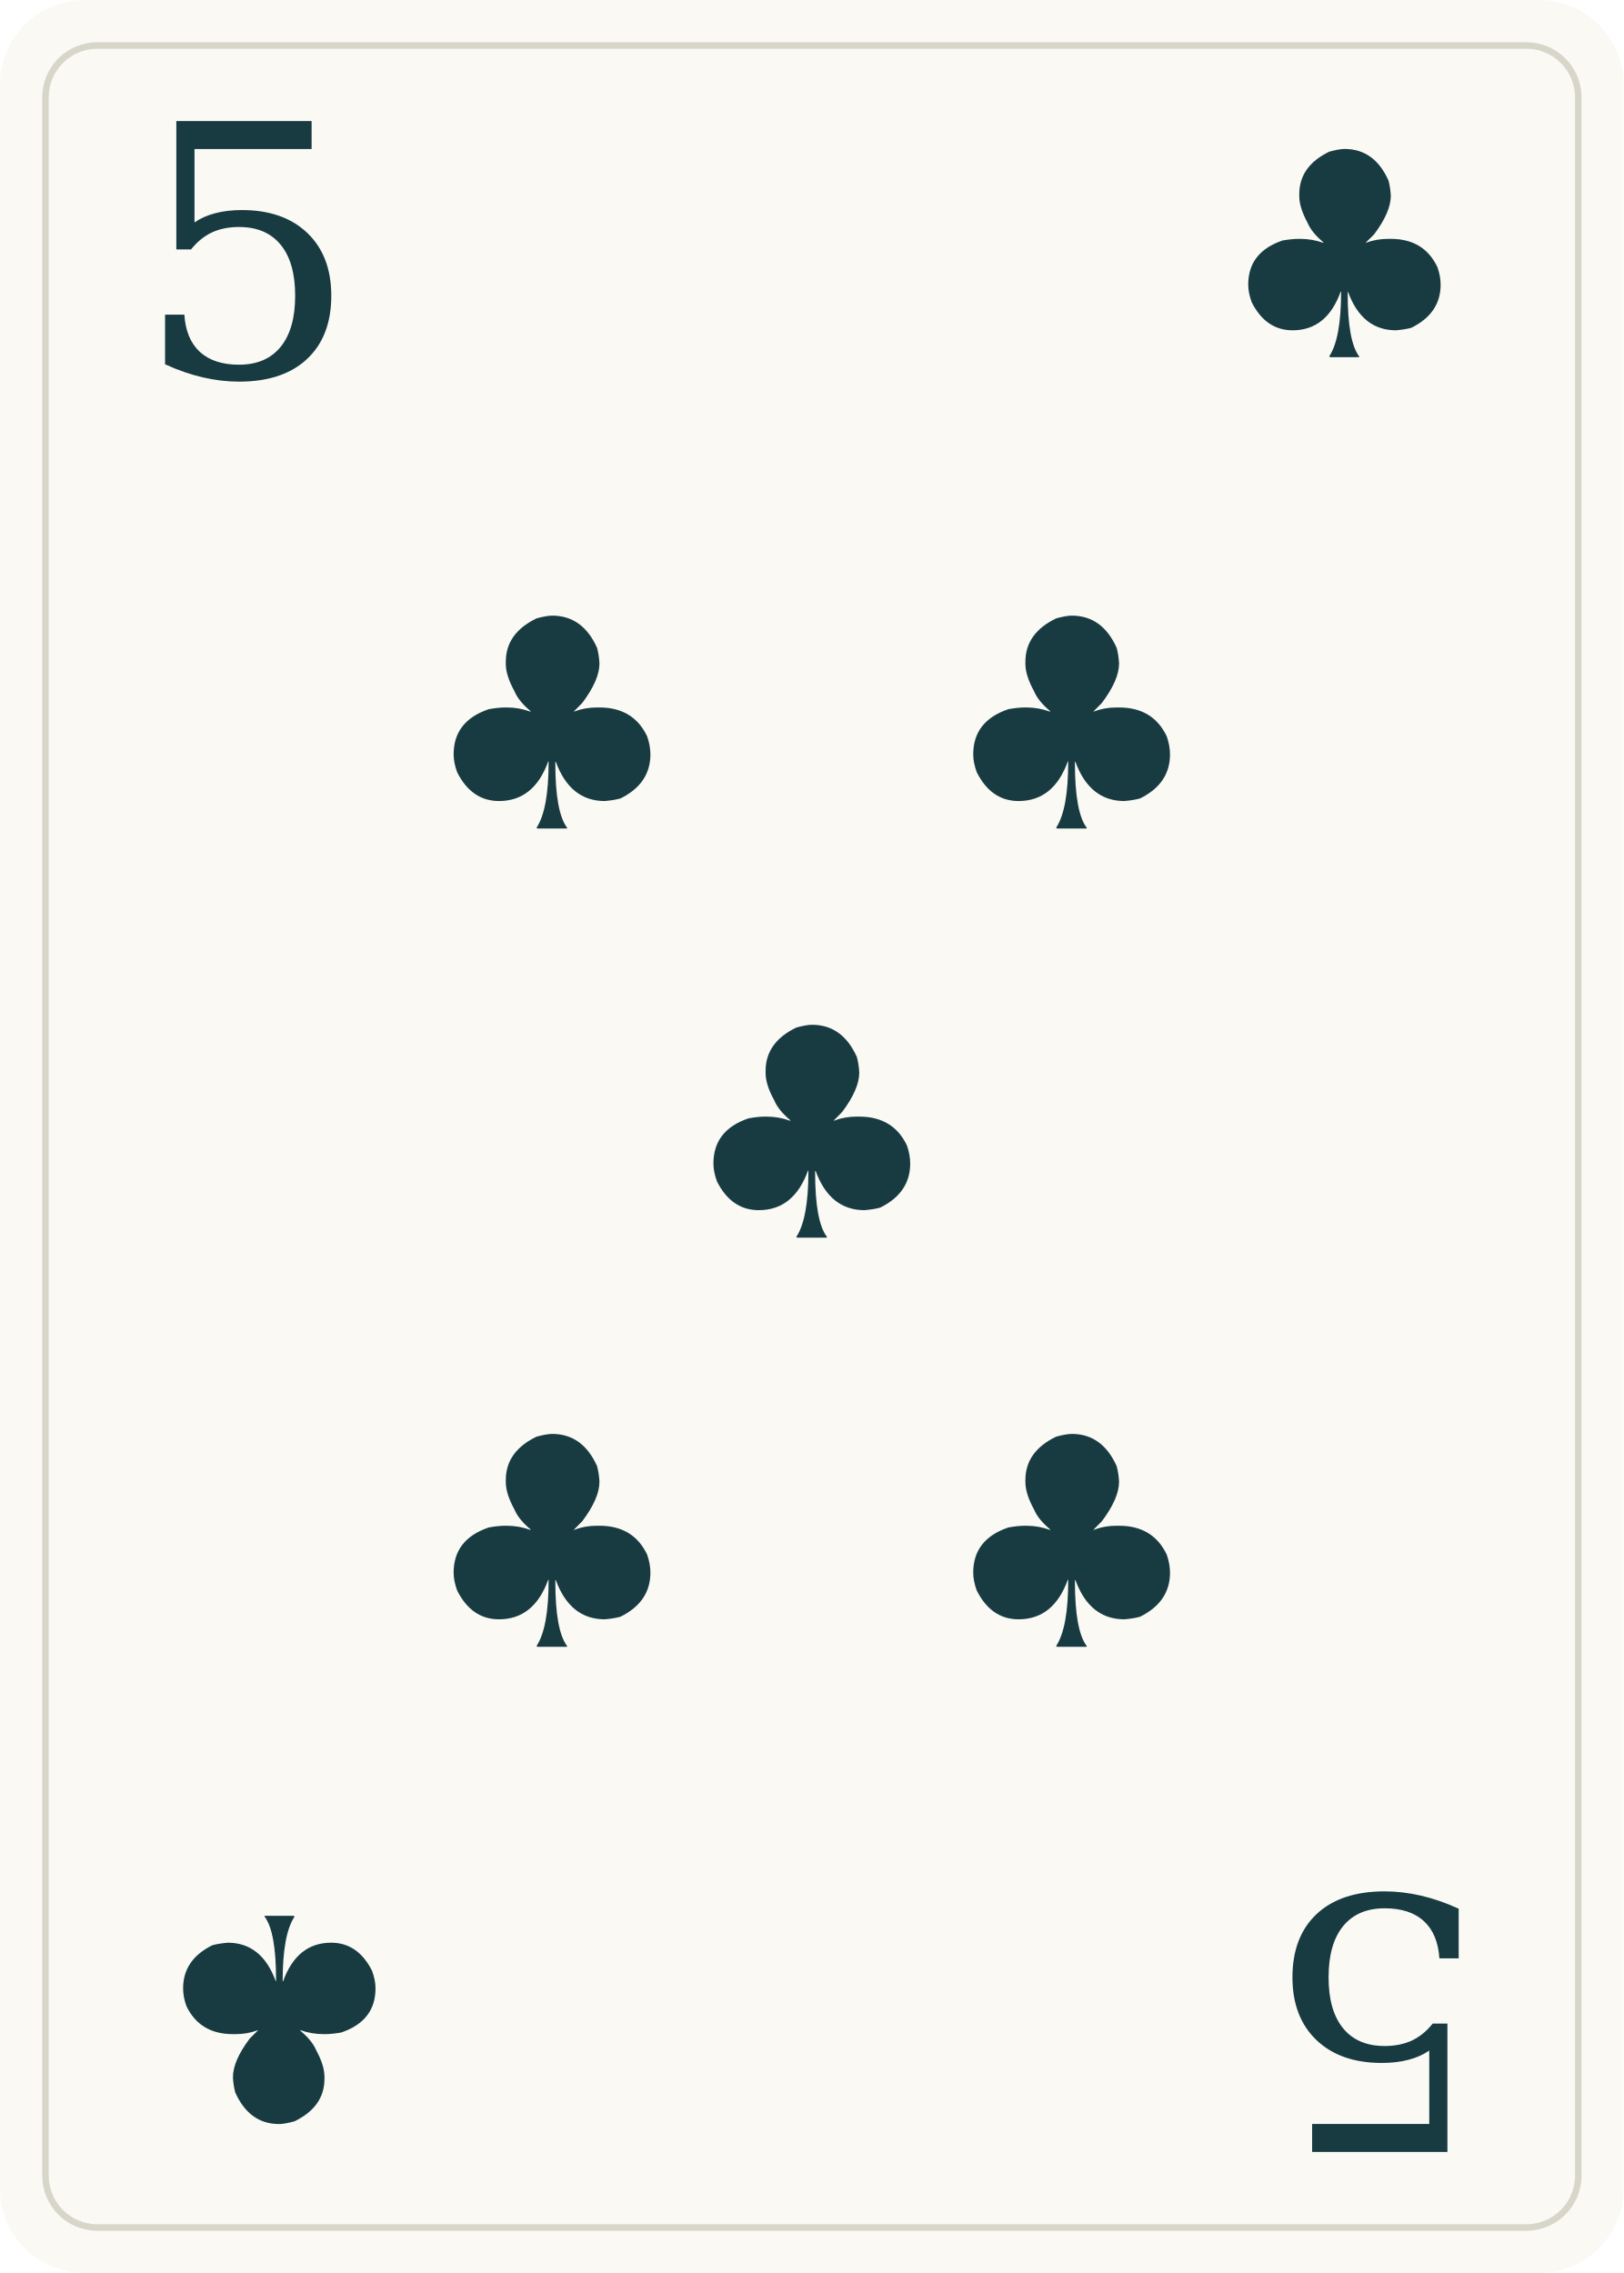
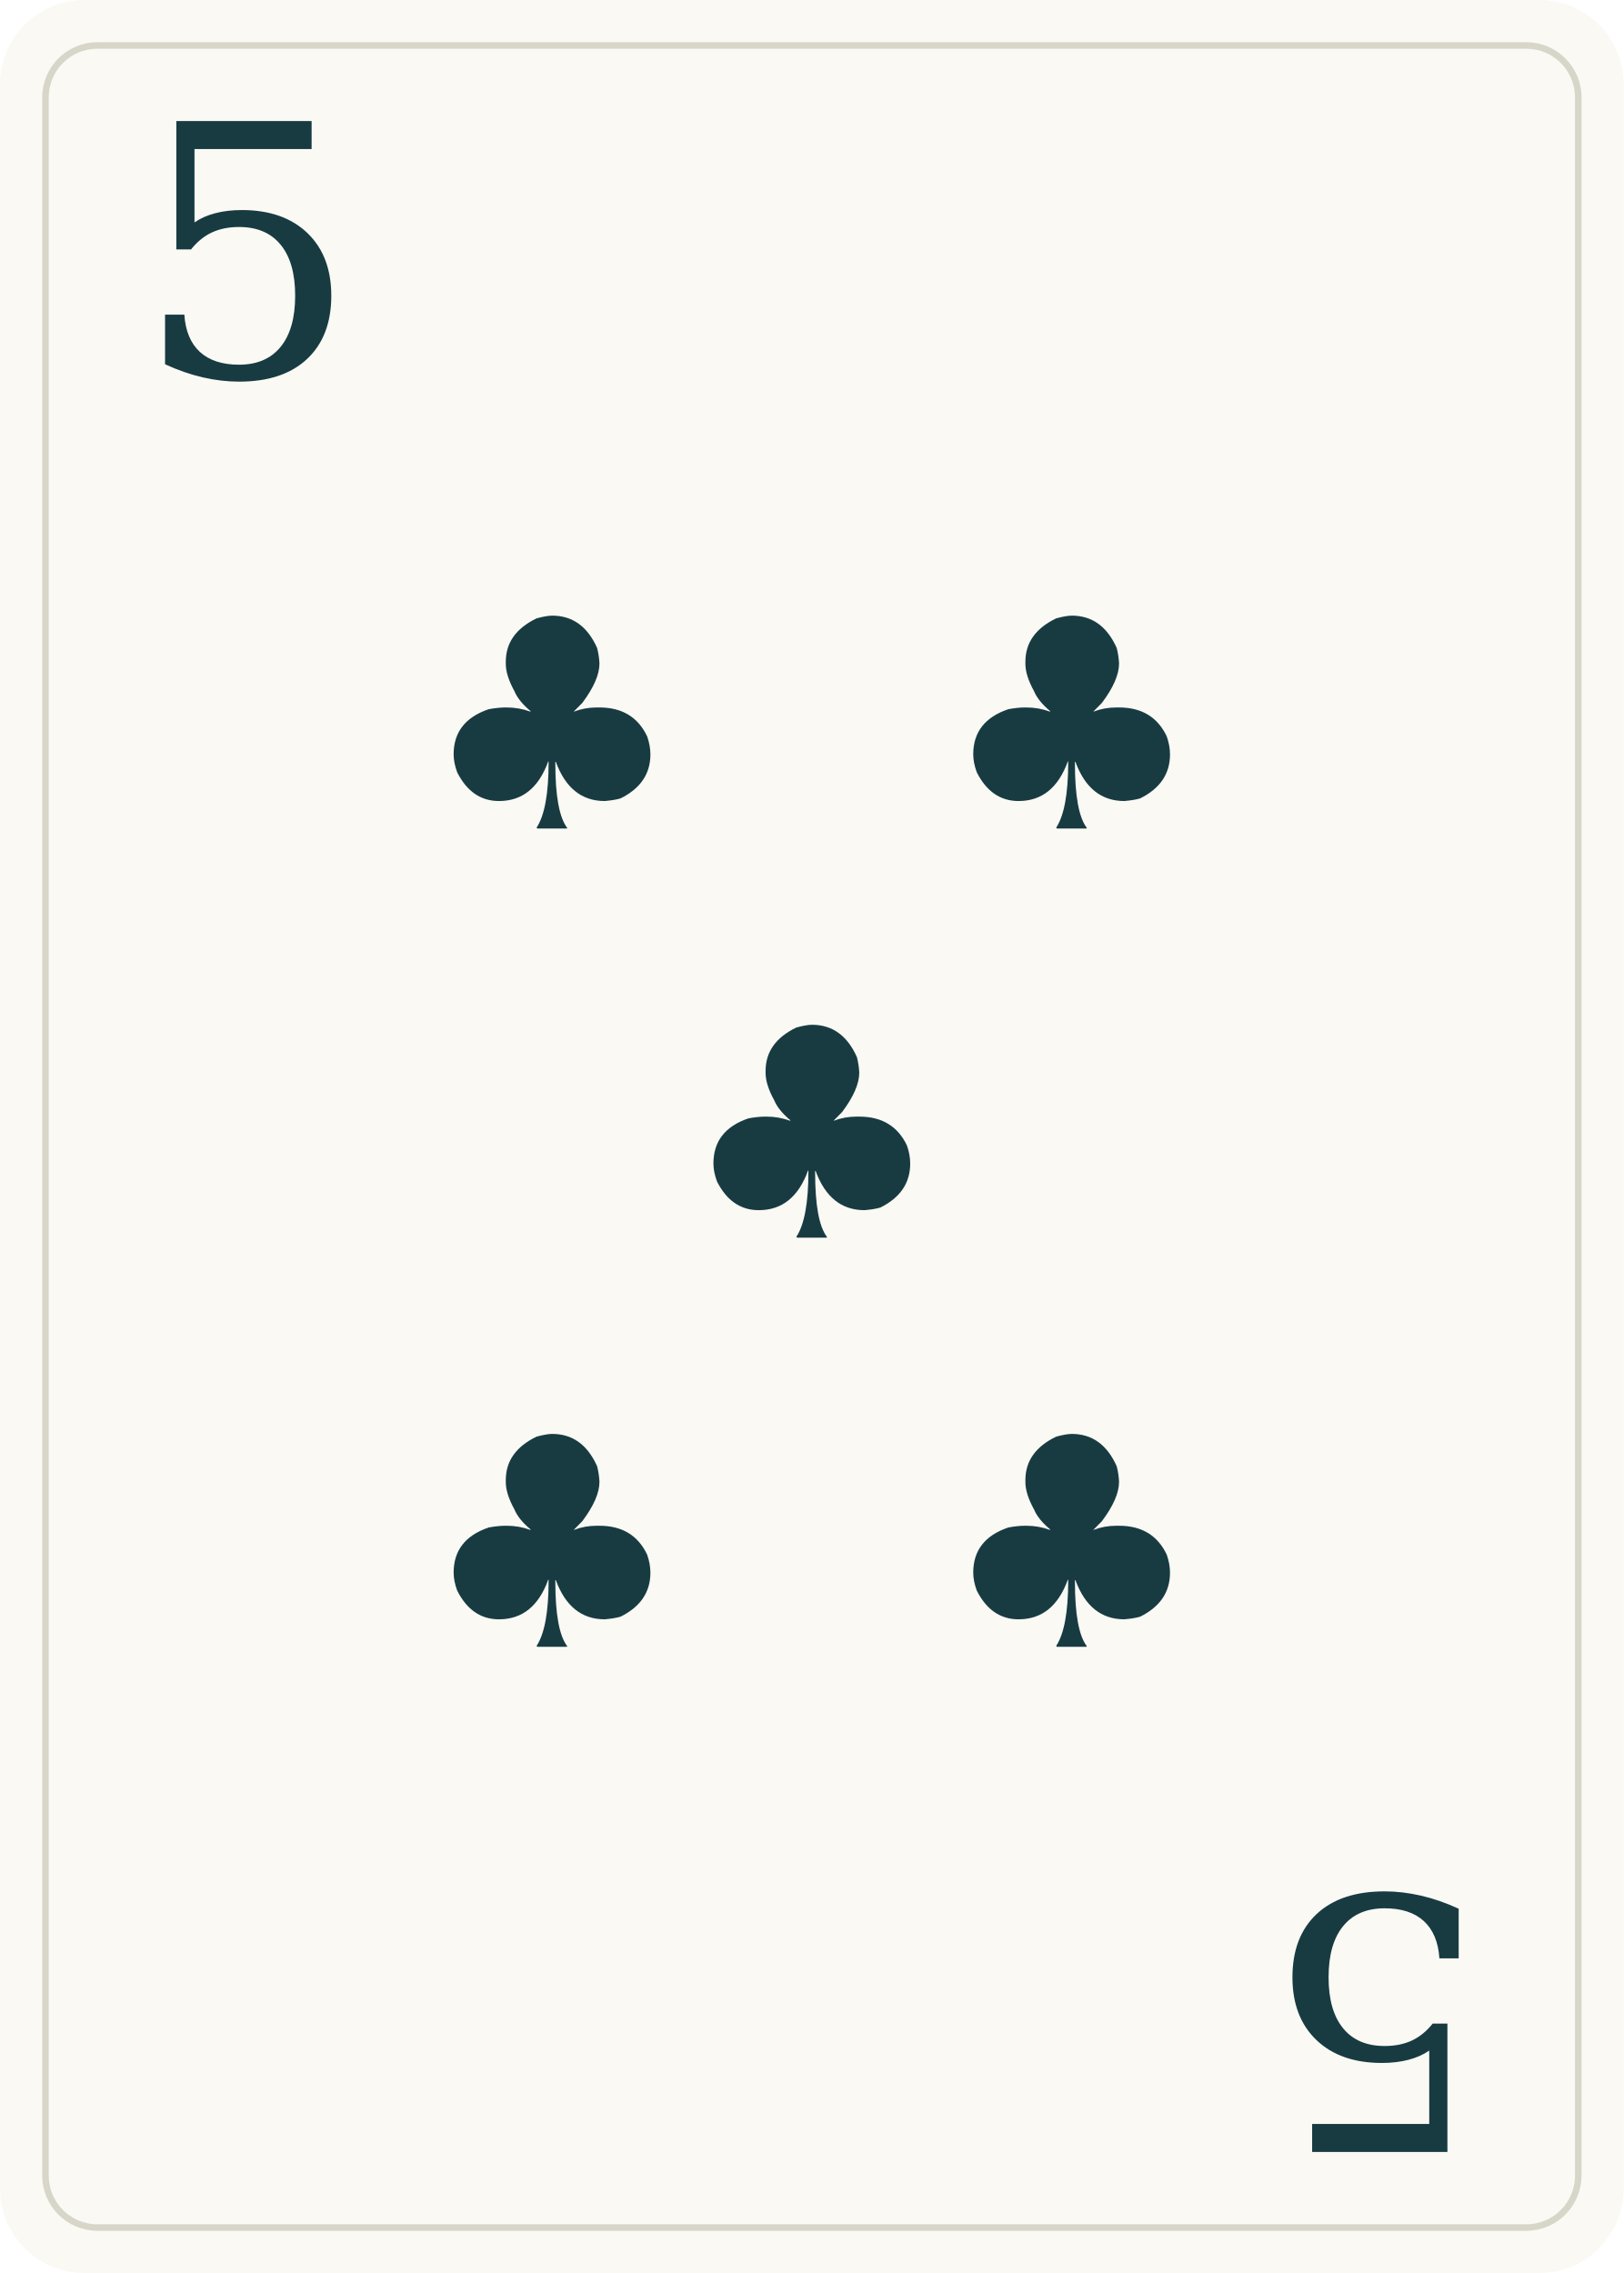
<svg xmlns="http://www.w3.org/2000/svg" width="250" height="350" viewBox="0 0 250 350">
  <rect width="250" height="350" rx="13" fill="#faf9f4" />
  <rect x="7" y="7" width="236" height="336" rx="8" fill="none" stroke="#d7d6c9" />
  <g fill="#183b42" font-family="Georgia,DejaVu Serif,serif" text-anchor="middle">
    <text x="38" y="58" font-size="54">5</text>
-     <text x="207" y="55" font-size="44">♣</text>
    <g transform="rotate(180 125 175)">
      <text x="38" y="58" font-size="54">5</text>
-       <text x="207" y="55" font-size="44">♣</text>
    </g>
    <text x="85" y="112" dominant-baseline="central" font-size="45">♣</text>
    <text x="165" y="112" dominant-baseline="central" font-size="45">♣</text>
    <text x="125" y="175" dominant-baseline="central" font-size="45">♣</text>
    <text x="85" y="238" dominant-baseline="central" font-size="45">♣</text>
    <text x="165" y="238" dominant-baseline="central" font-size="45">♣</text>
  </g>
</svg>
